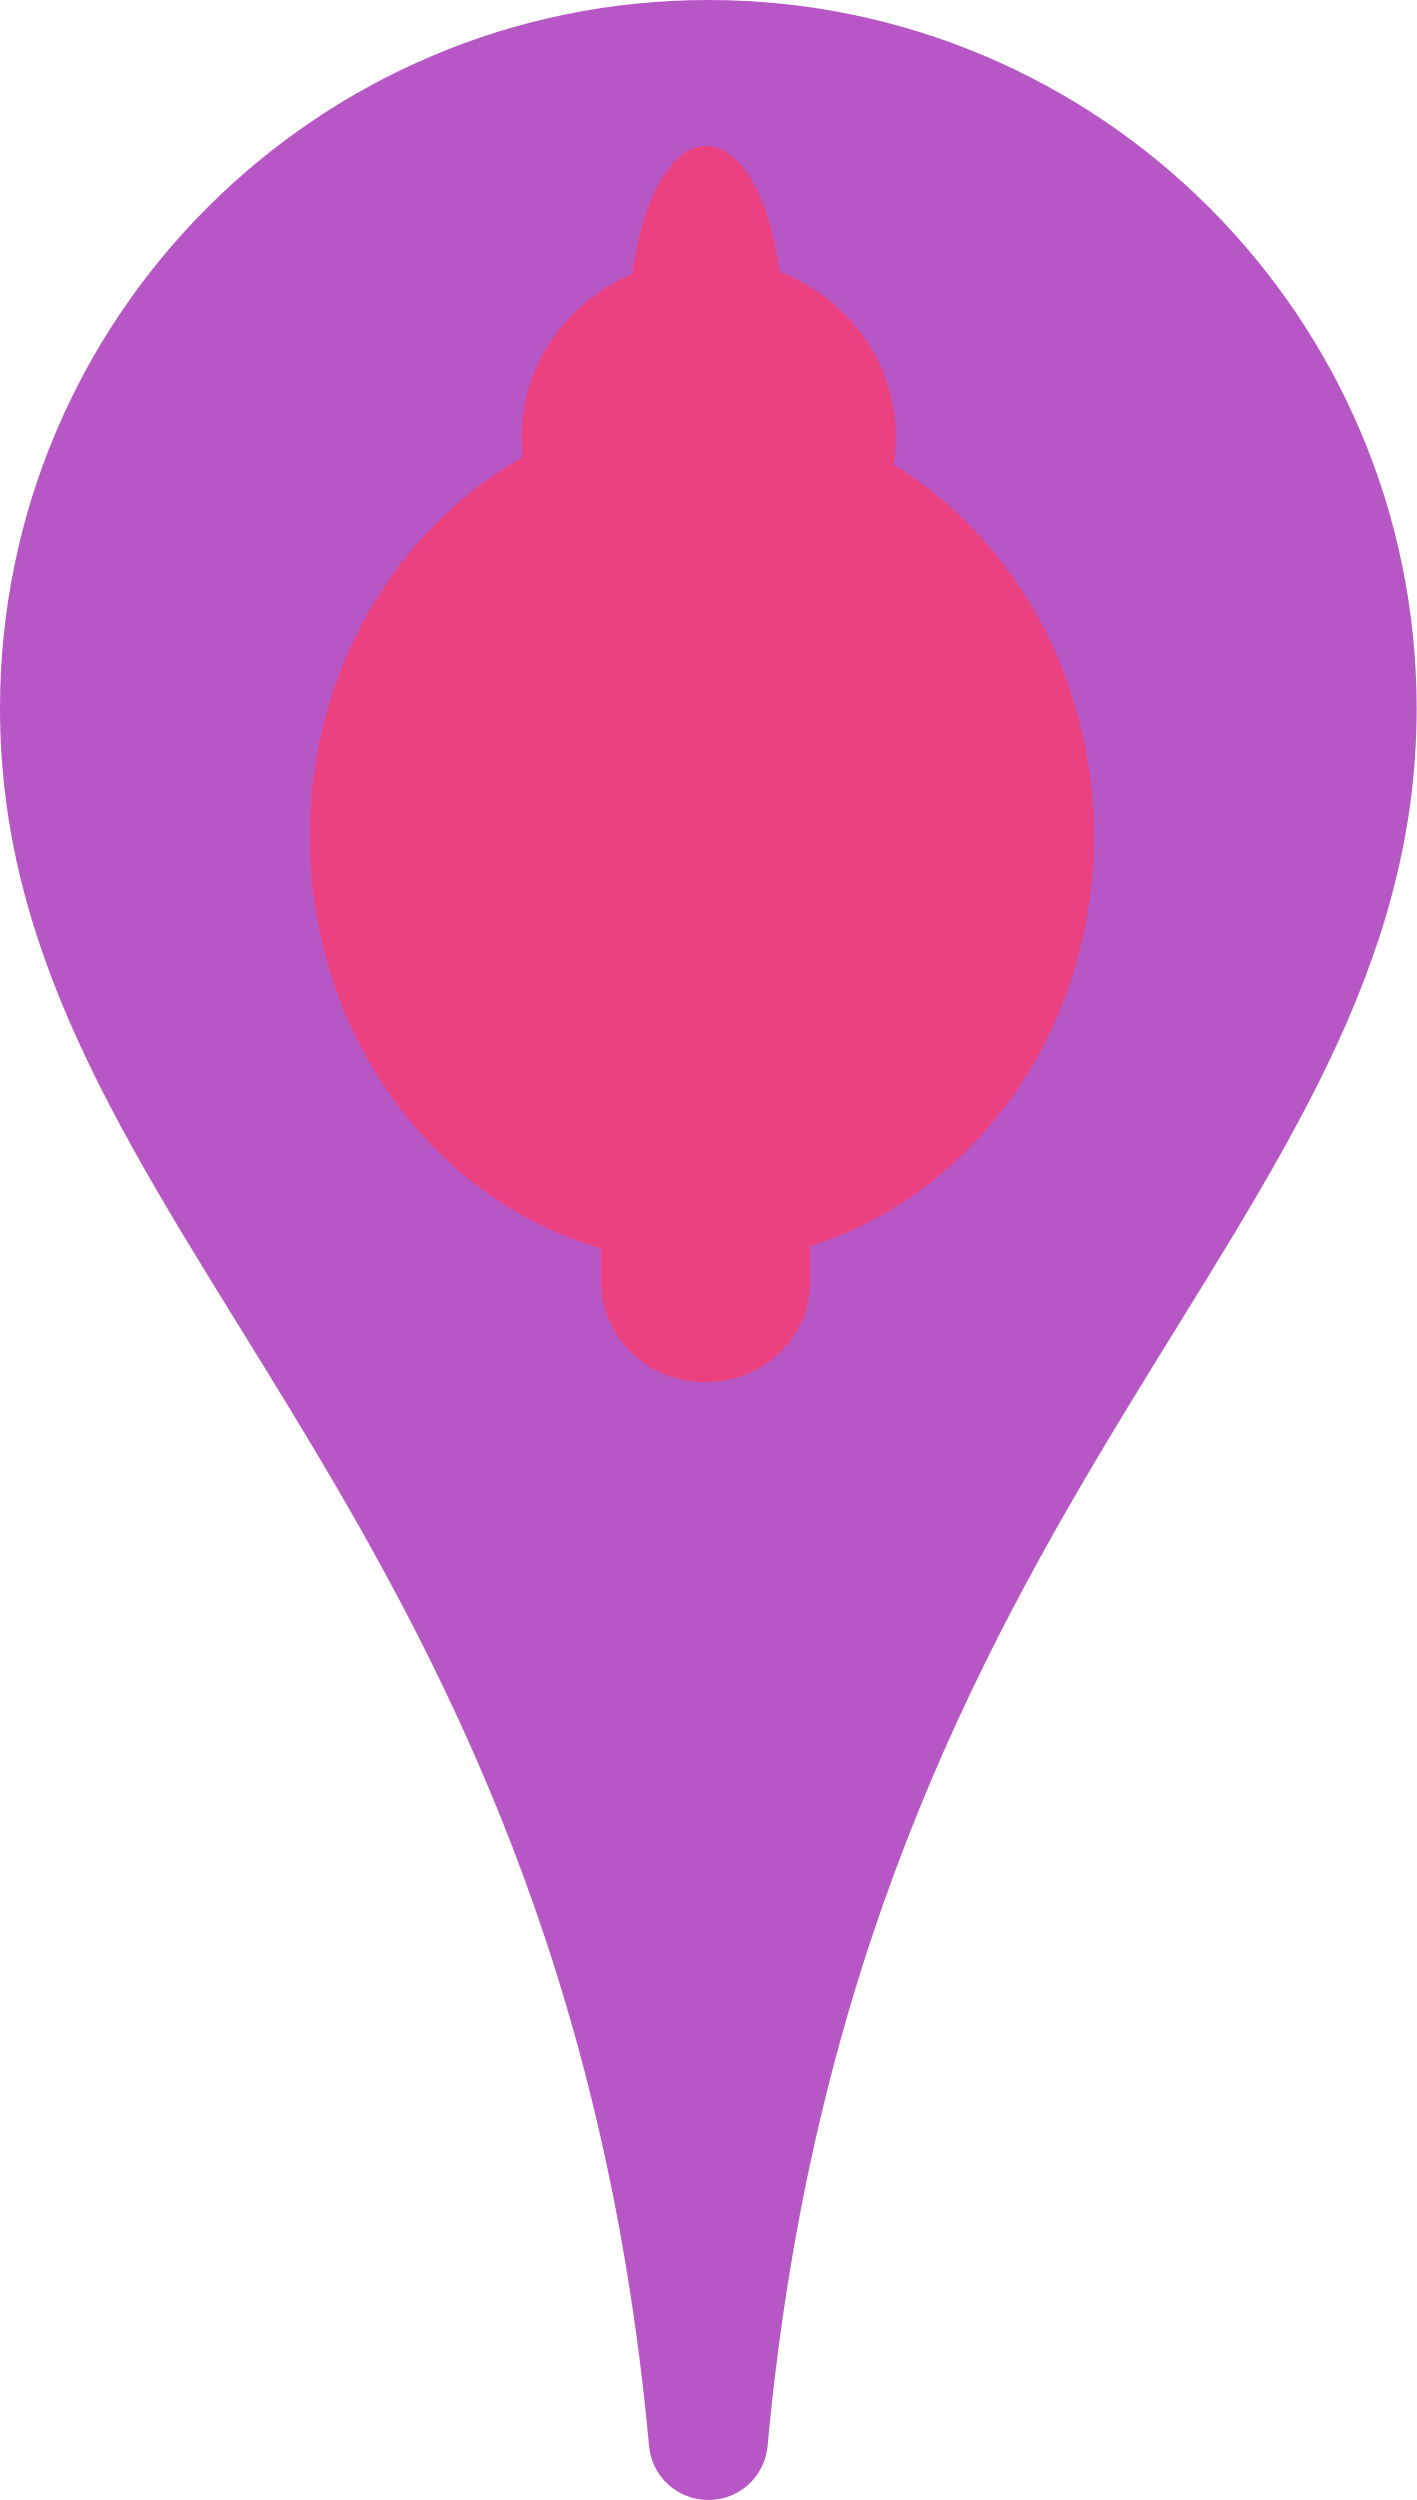
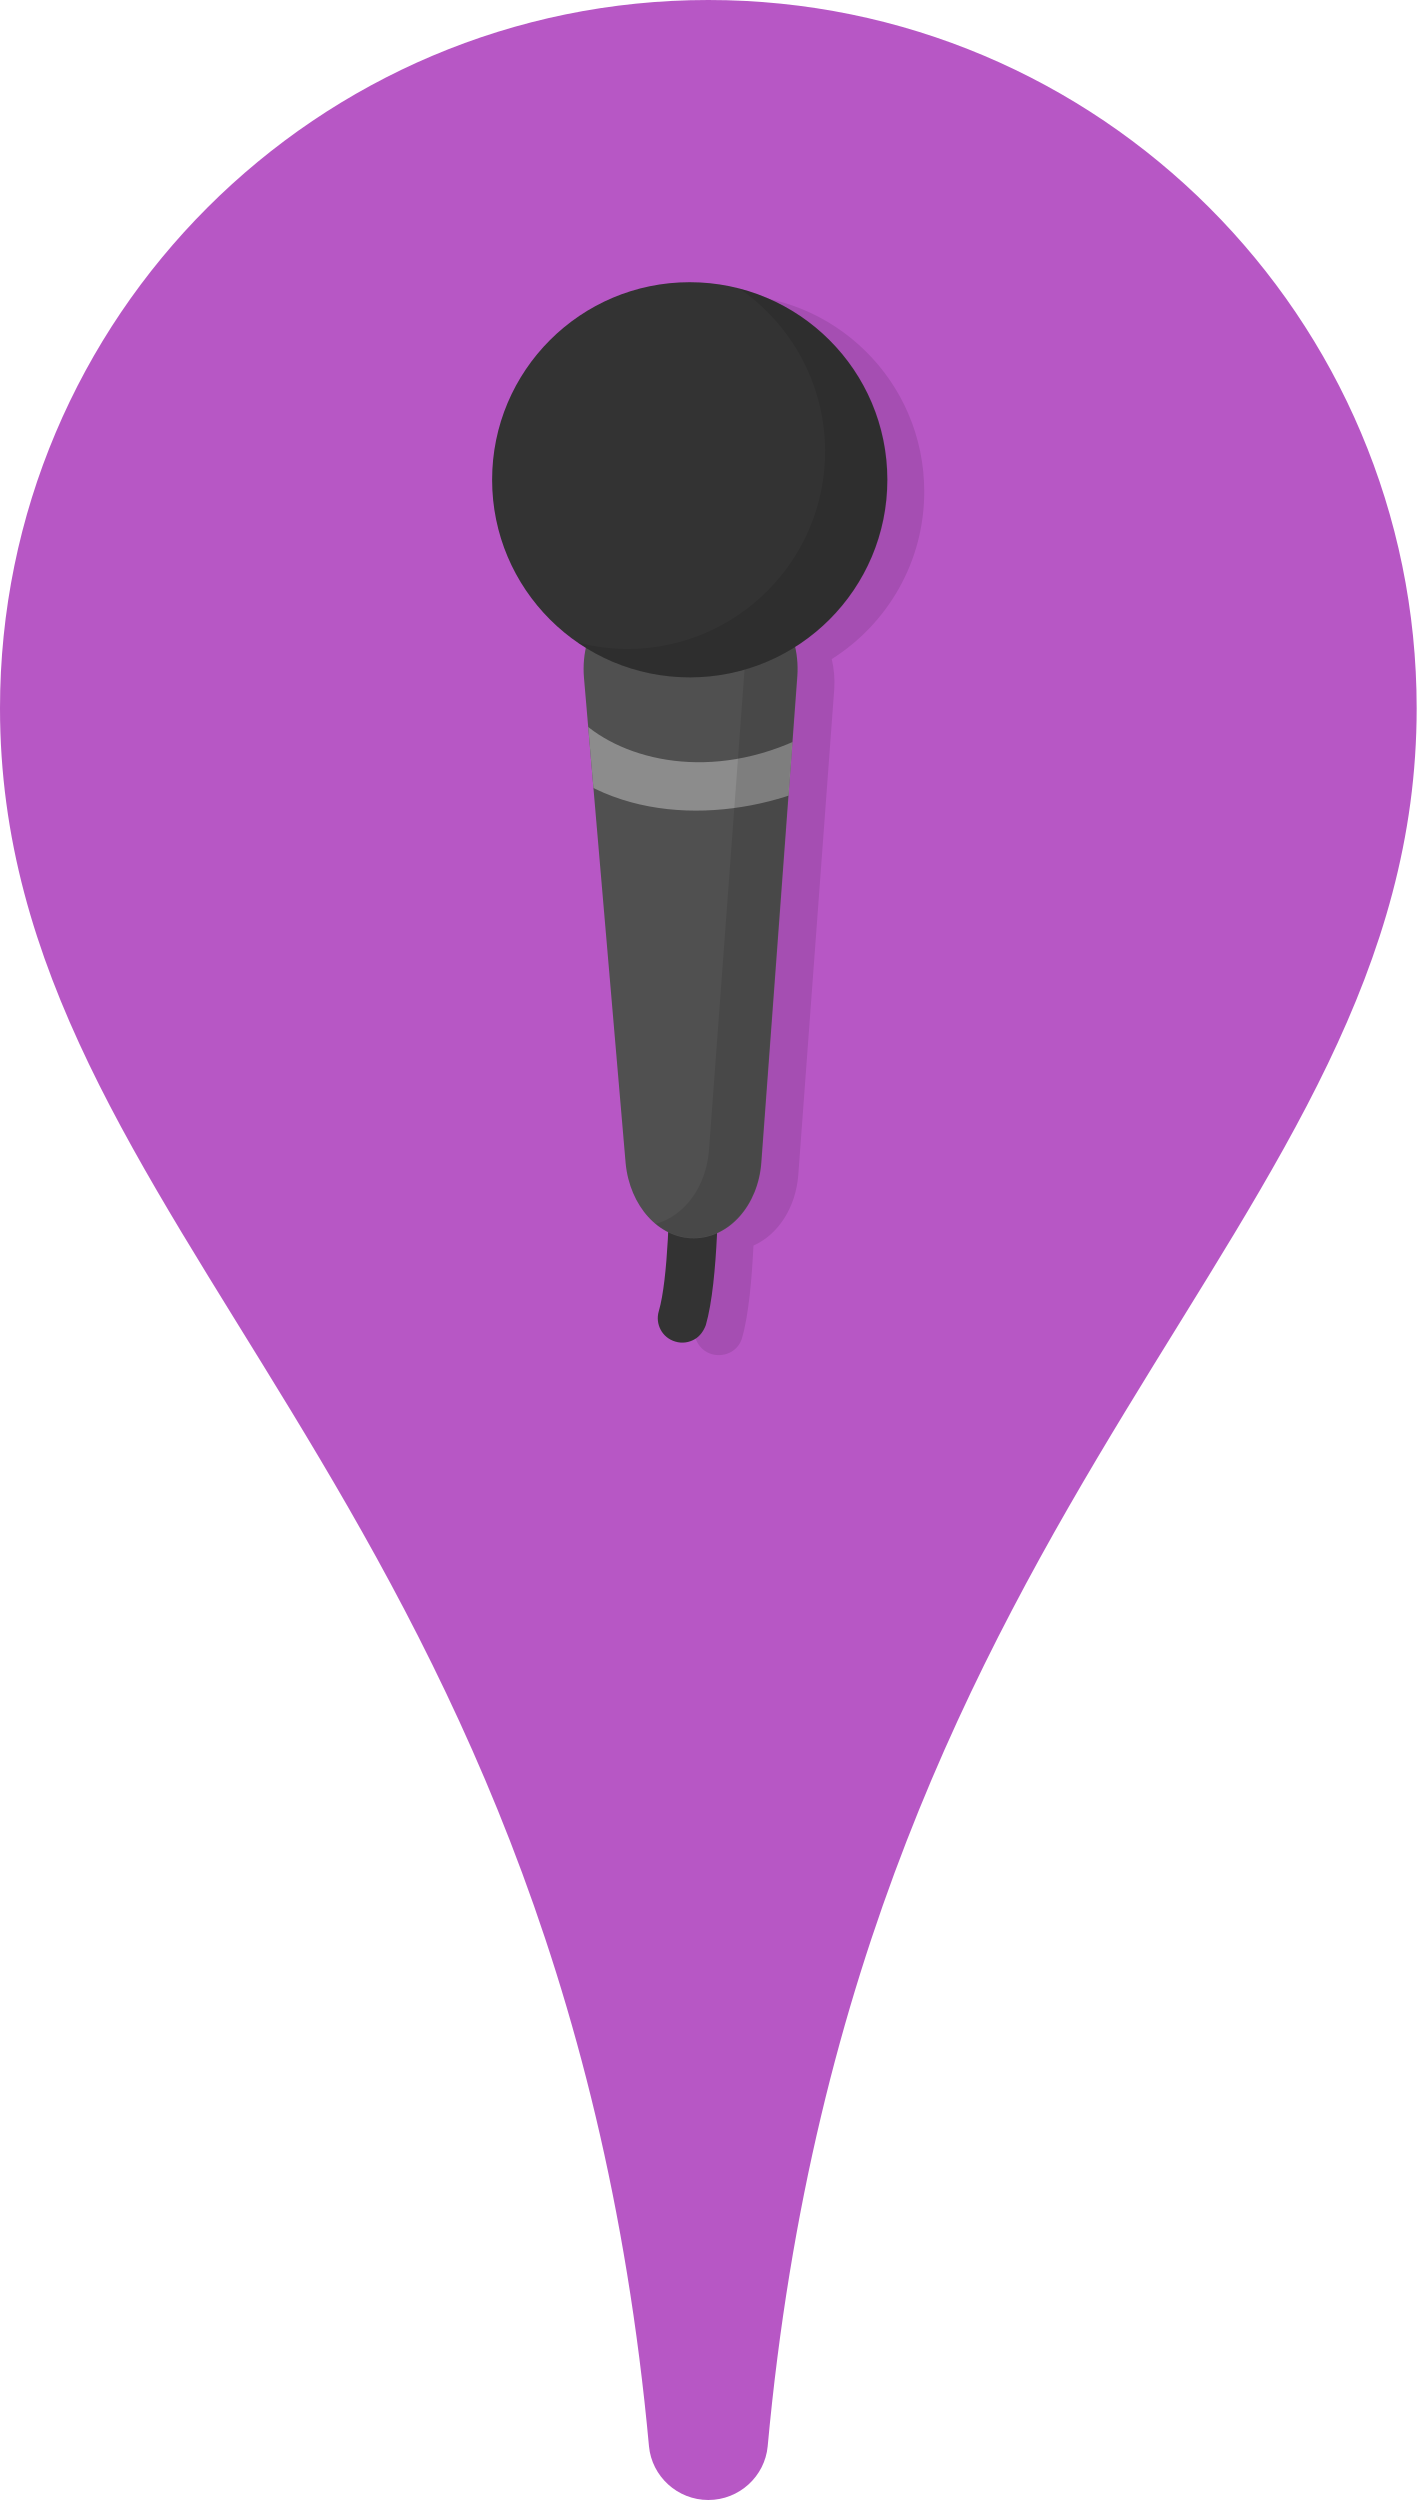
- <svg xmlns="http://www.w3.org/2000/svg" xmlns:xlink="http://www.w3.org/1999/xlink" version="1.1" x="0px" y="0px" viewBox="0 0 93.311 164.666" style="enable-background:new 0 0 93.311 164.666;" xml:space="preserve">
-   <symbol id="_x31_1-JamBand" viewBox="-46.655 -82.333 93.311 164.666">
+ <svg xmlns="http://www.w3.org/2000/svg" xmlns:xlink="http://www.w3.org/1999/xlink" version="1.1" id="Layer_1" x="0px" y="0px" viewBox="81.6 0 448.8 792" enable-background="new 81.6 0 448.8 792" xml:space="preserve">
+   <g id="PIN-ON-JAMBAND">
+     <g id="_x31_1-JamBand">
+       <path fill="#B757C5" d="M306,792c-9.8,0-17.9-7.5-18.8-17C259.1,469.6,81.6,389.4,81.6,224.4C81.6,100.5,182.1,0,306,0    s224.4,100.5,224.4,224.4c0,165-177.5,245.2-205.6,550.6C323.9,784.5,315.8,792,306,792z" />
+     </g>
+     <path opacity="0.1" enable-background="new    " d="M311.5,93.3c-34.6,0.2-62.5,28.4-62.3,63c0.1,22.5,12.1,42,29.9,53   c-0.6,3-1,6.1-0.7,9.4l13.2,153.8c0.9,9.9,6.2,18.1,13.3,21.7c-0.5,9.5-1.3,19.7-3,25.2c-1.2,4.1,1.1,8.4,5.2,9.6   c2.2,0.6,4.4,0.3,6.3-0.8c1.6-1,2.8-2.5,3.3-4.4c2.1-7.2,3.1-18.9,3.6-29.2c7.7-3.4,13.4-11.9,14.2-22.4l11.4-154   c0.2-3.3-0.1-6.4-0.8-9.4c17.7-11.2,29.4-30.9,29.3-53.3C374.3,120.9,346.1,93,311.5,93.3z" />
+     <path fill="#333333" d="M301.8,424.2c-1.8,1.1-4.1,1.5-6.3,0.8c-4.1-1.2-6.4-5.5-5.2-9.6c3-10.1,3.5-35.5,3.4-44.5   c0-4.3,3.4-7.7,7.7-7.8c4.3,0,7.7,3.4,7.8,7.7c0,3.5,0.1,34.9-4,49C304.5,421.7,303.3,423.3,301.8,424.2z" />
    <g>
      <g>
-         <path style="fill:#B757C5;" d="M0-82.333c-2.042,0-3.715,1.55-3.902,3.543C-9.745-15.309-46.655,1.372-46.655,35.678     c0,25.767,20.889,46.655,46.655,46.655s46.655-20.889,46.655-46.655c0-34.306-36.91-50.986-42.753-114.468     C3.715-80.783,2.042-82.333,0-82.333z" />
+         <path id="SVGID_1_" fill="#505050" d="M301.5,392.3L301.5,392.3c11.1-0.1,20.3-10.4,21.3-24l11.4-154     c1.1-15.5-8.9-28.9-21.7-28.8l-24.6,0.1c-12.8,0.1-22.6,13.6-21.3,29.1l13.2,153.8C281.1,382.1,290.4,392.4,301.5,392.3z" />
      </g>
      <g>
-         <path style="fill:#EC4180;" d="M25.393,27.234c0-15.499-11.559-28.063-25.819-28.063c-14.259,0-25.819,12.564-25.819,28.063     c0,15.499,11.559,28.063,25.819,28.063C13.834,55.297,25.393,42.732,25.393,27.234z" />
-         <path style="fill:#EC4180;" d="M14.648,27.375c0-10.268-6.749-18.592-15.073-18.592c-8.325,0-15.073,8.324-15.073,18.592     c0,10.268,6.749,18.592,15.073,18.592C7.899,45.967,14.648,37.643,14.648,27.375z" />
-         <path style="fill:#EC4180;" d="M6.7-2.138c0-3.627-3.079-6.567-6.878-6.567l0,0c-3.799,0-6.878,2.94-6.878,6.567v5.253     c0,3.627,3.079,6.567,6.878,6.567l0,0c3.799,0,6.878-2.94,6.878-6.567V-2.138z" />
        <g>
-           <path style="fill:#EC4180;" d="M2.753,40.151c7.229,0,13.219,3.353,14.298,7.736c-4.598,4.599-10.734,7.411-17.476,7.411      c-3.537,0-6.907-0.775-9.976-2.174c-0.844-1.162-1.318-2.454-1.318-3.816C-11.719,44.25-5.24,40.151,2.753,40.151z" />
-         </g>
-         <path style="fill:#EC4180;" d="M4.936,60.886c0-6.542-2.272-11.846-5.076-11.846c-2.803,0-5.076,5.304-5.076,11.846     s2.273,11.846,5.076,11.846C2.663,72.732,4.936,67.428,4.936,60.886z" />
-         <path style="fill:#EC4180;" d="M12.358,53.544c0-6.501-5.52-11.771-12.329-11.771c-6.809,0-12.329,5.27-12.329,11.771     c0,6.501,5.52,11.771,12.329,11.771C6.839,65.315,12.358,60.045,12.358,53.544z" />
-         <path style="fill:#EC4180;" d="M-9.728,53.168c0-1.784-0.316-3.231-0.705-3.231c-0.389,0-0.705,1.446-0.705,3.231     c0,1.784,0.316,3.231,0.705,3.231C-10.044,56.399-9.728,54.952-9.728,53.168z" />
-         <path style="fill:#EC4180;" d="M9.635,53.168c0-1.784,0.316-3.231,0.705-3.231c0.389,0,0.705,1.446,0.705,3.231     c0,1.784-0.316,3.231-0.705,3.231C9.951,56.399,9.635,54.952,9.635,53.168z" />
-         <path style="fill:#EC4180;" d="M8.742,8.732" />
-         <polygon style="fill:#EC4180;" points="18.529,23.032 -21.536,23.032 -21.536,28.398 18.529,28.398    " />
-         <g>
-           <polygon style="fill:#EC4180;" points="-5.75,12.504 -5.75,21.129 3.284,21.129 3.284,12.504     " />
-           <g>
-             <polygon style="fill:#EC4180;" points="-0.751,16.343 3.284,16.343 3.284,17.438 -0.751,17.438 -0.751,21.129 -1.899,21.129        -1.899,17.438 -5.75,17.438 -5.75,16.343 -1.899,16.343 -1.899,12.504 -0.751,12.504      " />
-           </g>
-         </g>
-         <g>
-           <polygon style="fill:#EC4180;" points="0.916,29.185 0.916,36.89 8.988,36.89 8.988,29.185     " />
-           <g>
-             <polygon style="fill:#EC4180;" points="5.54,32.459 8.988,32.459 8.988,33.791 5.54,33.791 5.54,36.89 4.145,36.89        4.145,33.791 0.916,33.791 0.916,32.459 4.145,32.459 4.145,29.185 5.54,29.185      " />
-           </g>
-         </g>
-         <g>
-           <polygon style="fill:#EC4180;" points="-8.943,29.13 -8.943,36.836 -0.87,36.836 -0.87,29.13     " />
-           <g>
-             <polygon style="fill:#EC4180;" points="-4.319,32.405 -0.871,32.405 -0.871,33.736 -4.319,33.736 -4.319,36.836 -5.713,36.836        -5.713,33.736 -8.943,33.736 -8.943,32.405 -5.713,32.405 -5.713,29.13 -4.319,29.13      " />
-           </g>
+           <defs>
+             <path id="SVGID_2_" d="M301.5,392.3L301.5,392.3c11.1-0.1,20.3-10.4,21.3-24l11.4-154c1.1-15.5-8.9-28.9-21.7-28.8l-24.6,0.1       c-12.8,0.1-22.6,13.6-21.3,29.1l13.2,153.8C281.1,382.1,290.4,392.4,301.5,392.3z" />
+           </defs>
+           <clipPath id="SVGID_3_">
+             <use xlink:href="#SVGID_2_" overflow="visible" />
+           </clipPath>
+           <path clip-path="url(#SVGID_3_)" fill="#8C8C8C" d="M344.1,246.8c-0.2,0.1-0.4,0.3-0.7,0.4c-25.3,12.5-63.7,15.5-88.3-7.6      c-3.1-2.9-3.3-7.8-0.4-10.9c2.9-3.1,7.8-3.3,10.9-0.4c13.5,12.6,41.5,19.6,70.9,5c3.8-1.9,8.5-0.3,10.3,3.5      C348.7,240.4,347.4,244.7,344.1,246.8z" />
        </g>
      </g>
    </g>
-   </symbol>
-   <g id="PIN-ON-JAMBAND">
-     <use xlink:href="#_x31_1-JamBand" width="93.311" height="164.666" id="XMLID_16_" x="-46.655" y="-82.333" transform="matrix(1 0 0 -1 46.6552 82.333)" style="overflow:visible;" />
+     <path opacity="0.1" enable-background="new    " d="M312.6,185.5l-5.4,0c6.8,5,11.2,14.4,10.4,24.9l-11.4,154   c-0.9,11.6-7.8,20.9-16.9,23.3c3.5,2.8,7.6,4.5,12.1,4.5c11.1-0.1,20.3-10.4,21.3-24l11.4-154C335.4,198.8,325.4,185.5,312.6,185.5   z" />
+     <circle fill="#333333" cx="300.1" cy="152" r="62.6" />
+     <path opacity="0.1" enable-background="new    " d="M315.8,91.4c16.3,11.2,27,29.9,27.2,51.2c0.2,34.6-27.7,62.8-62.3,63   c-5.6,0-10.9-0.7-16.1-2.1c10.2,7,22.5,11.1,35.9,11.1c34.6-0.2,62.5-28.4,62.3-63C362.6,122.6,342.7,98.4,315.8,91.4z" />
  </g>
-   <g id="Layer_1">
+   <g id="Layer_1_1_">
</g>
</svg>
